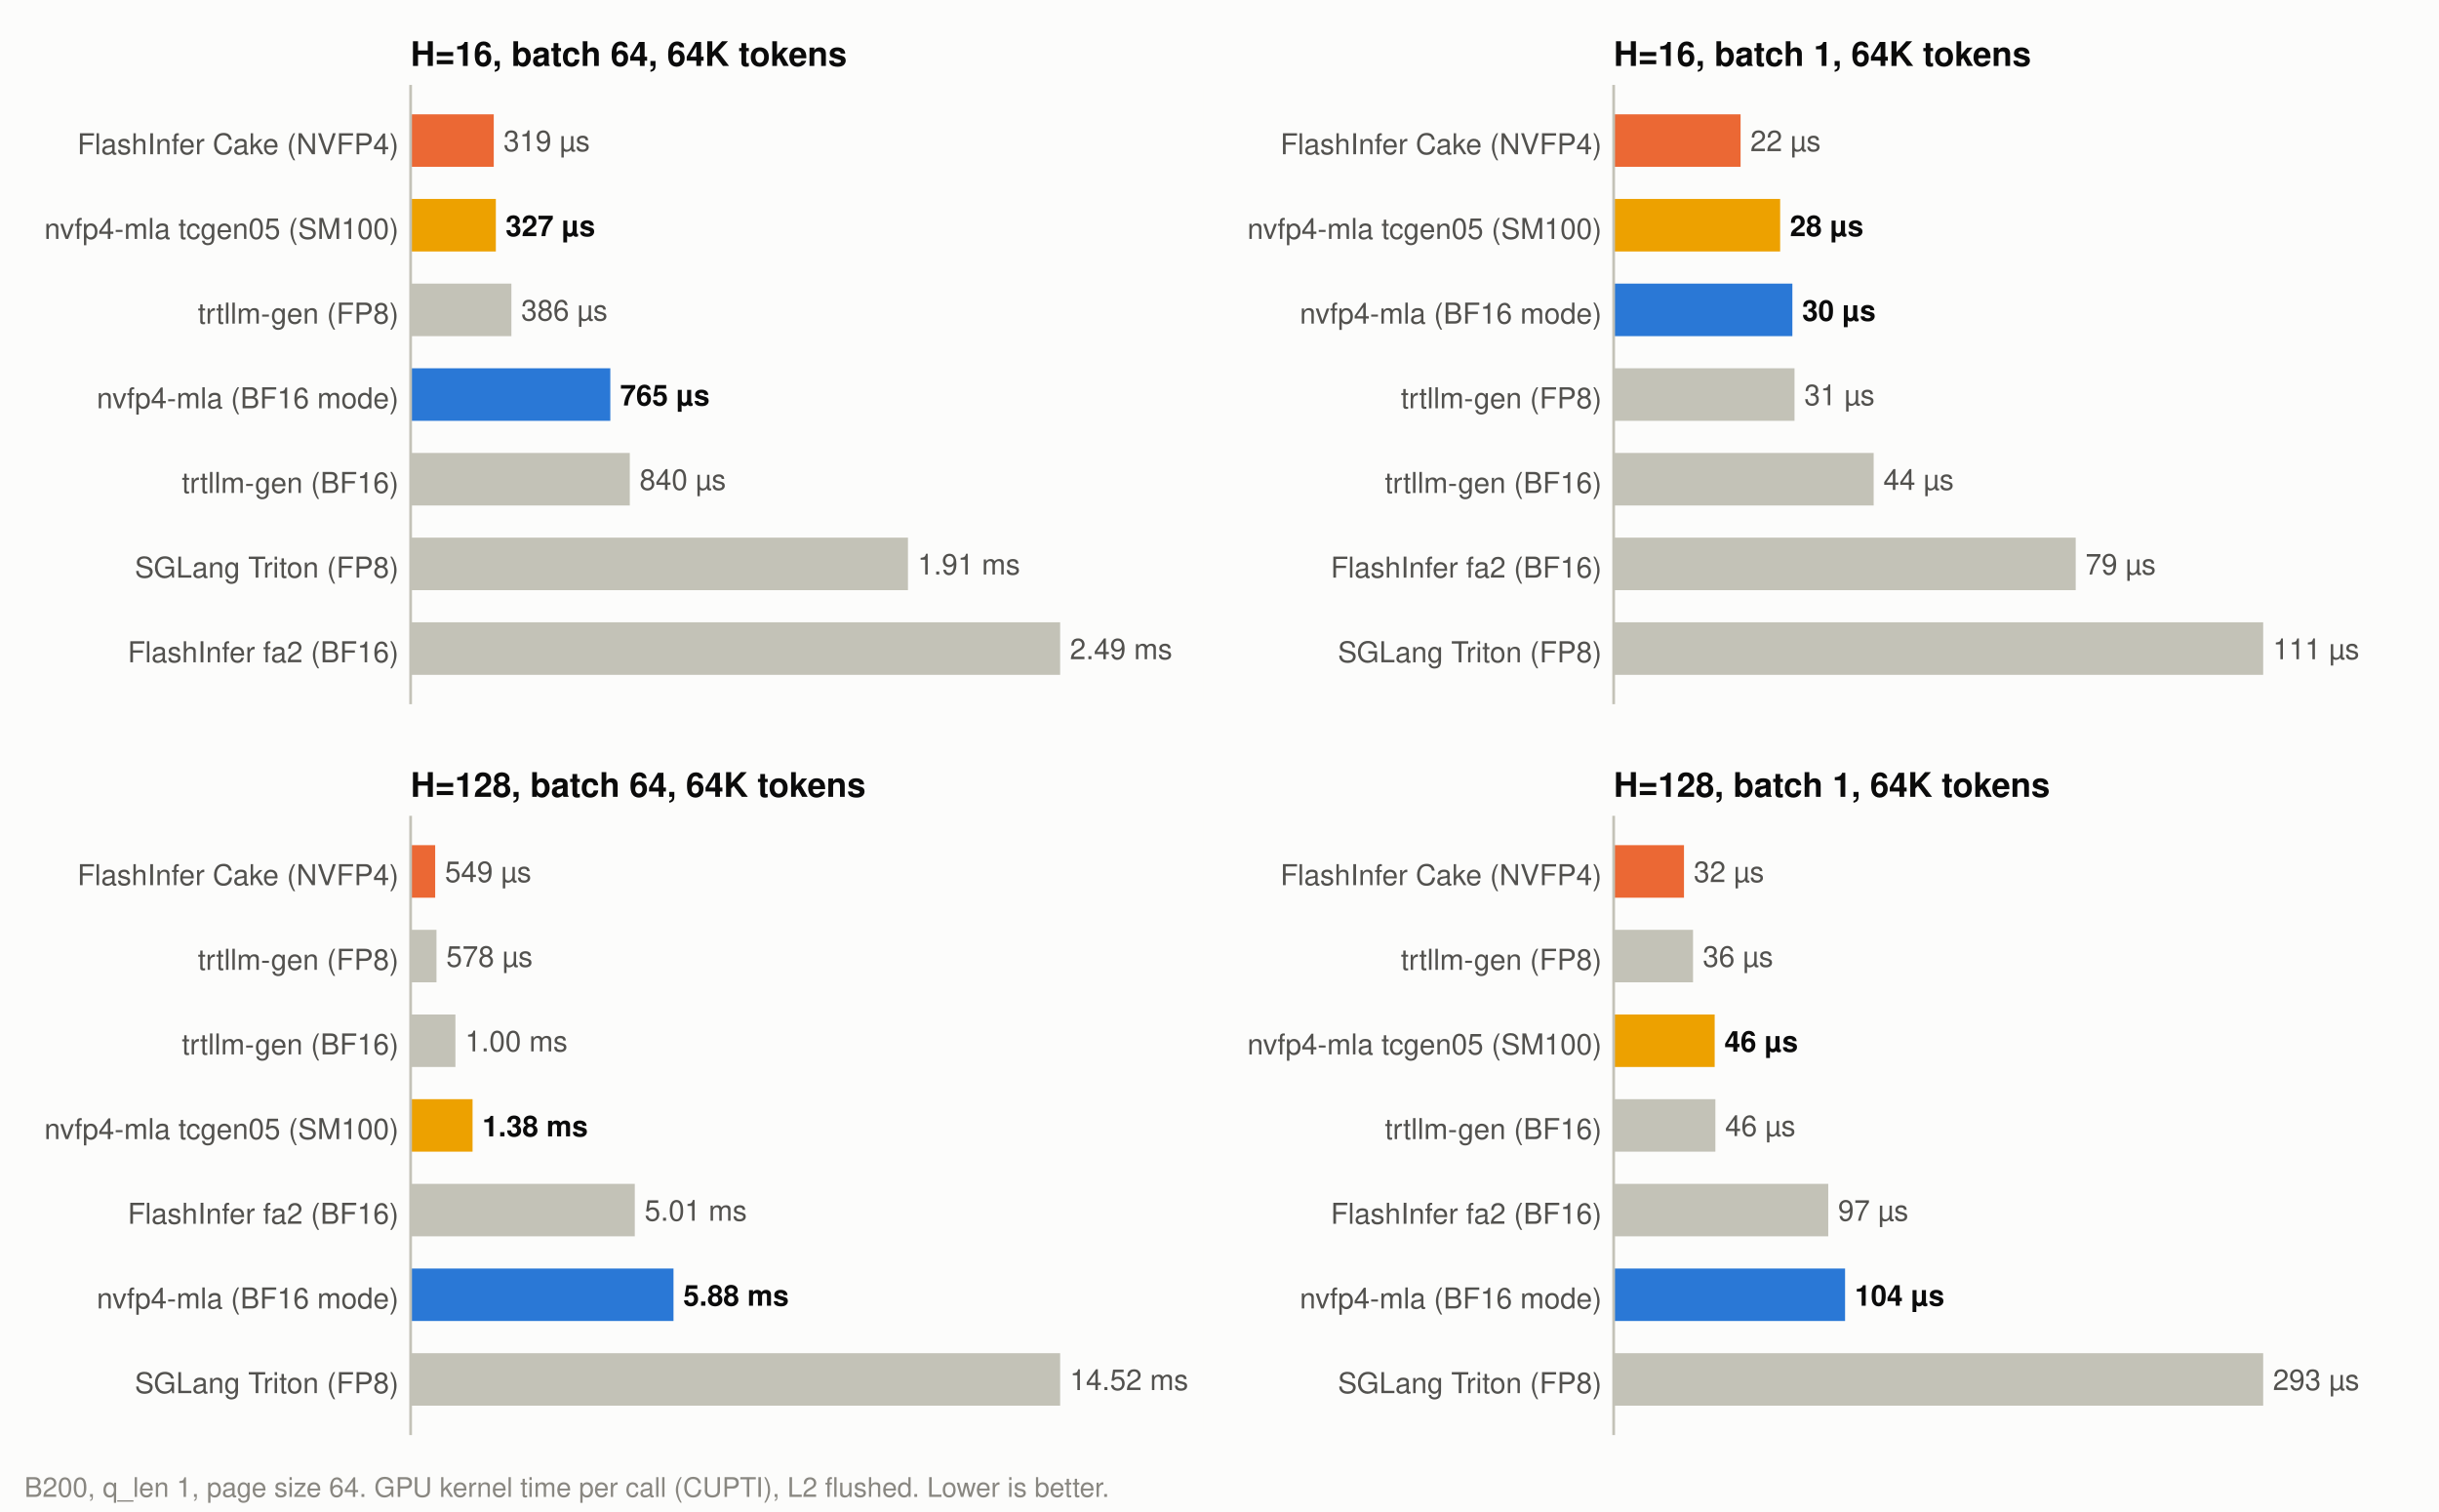
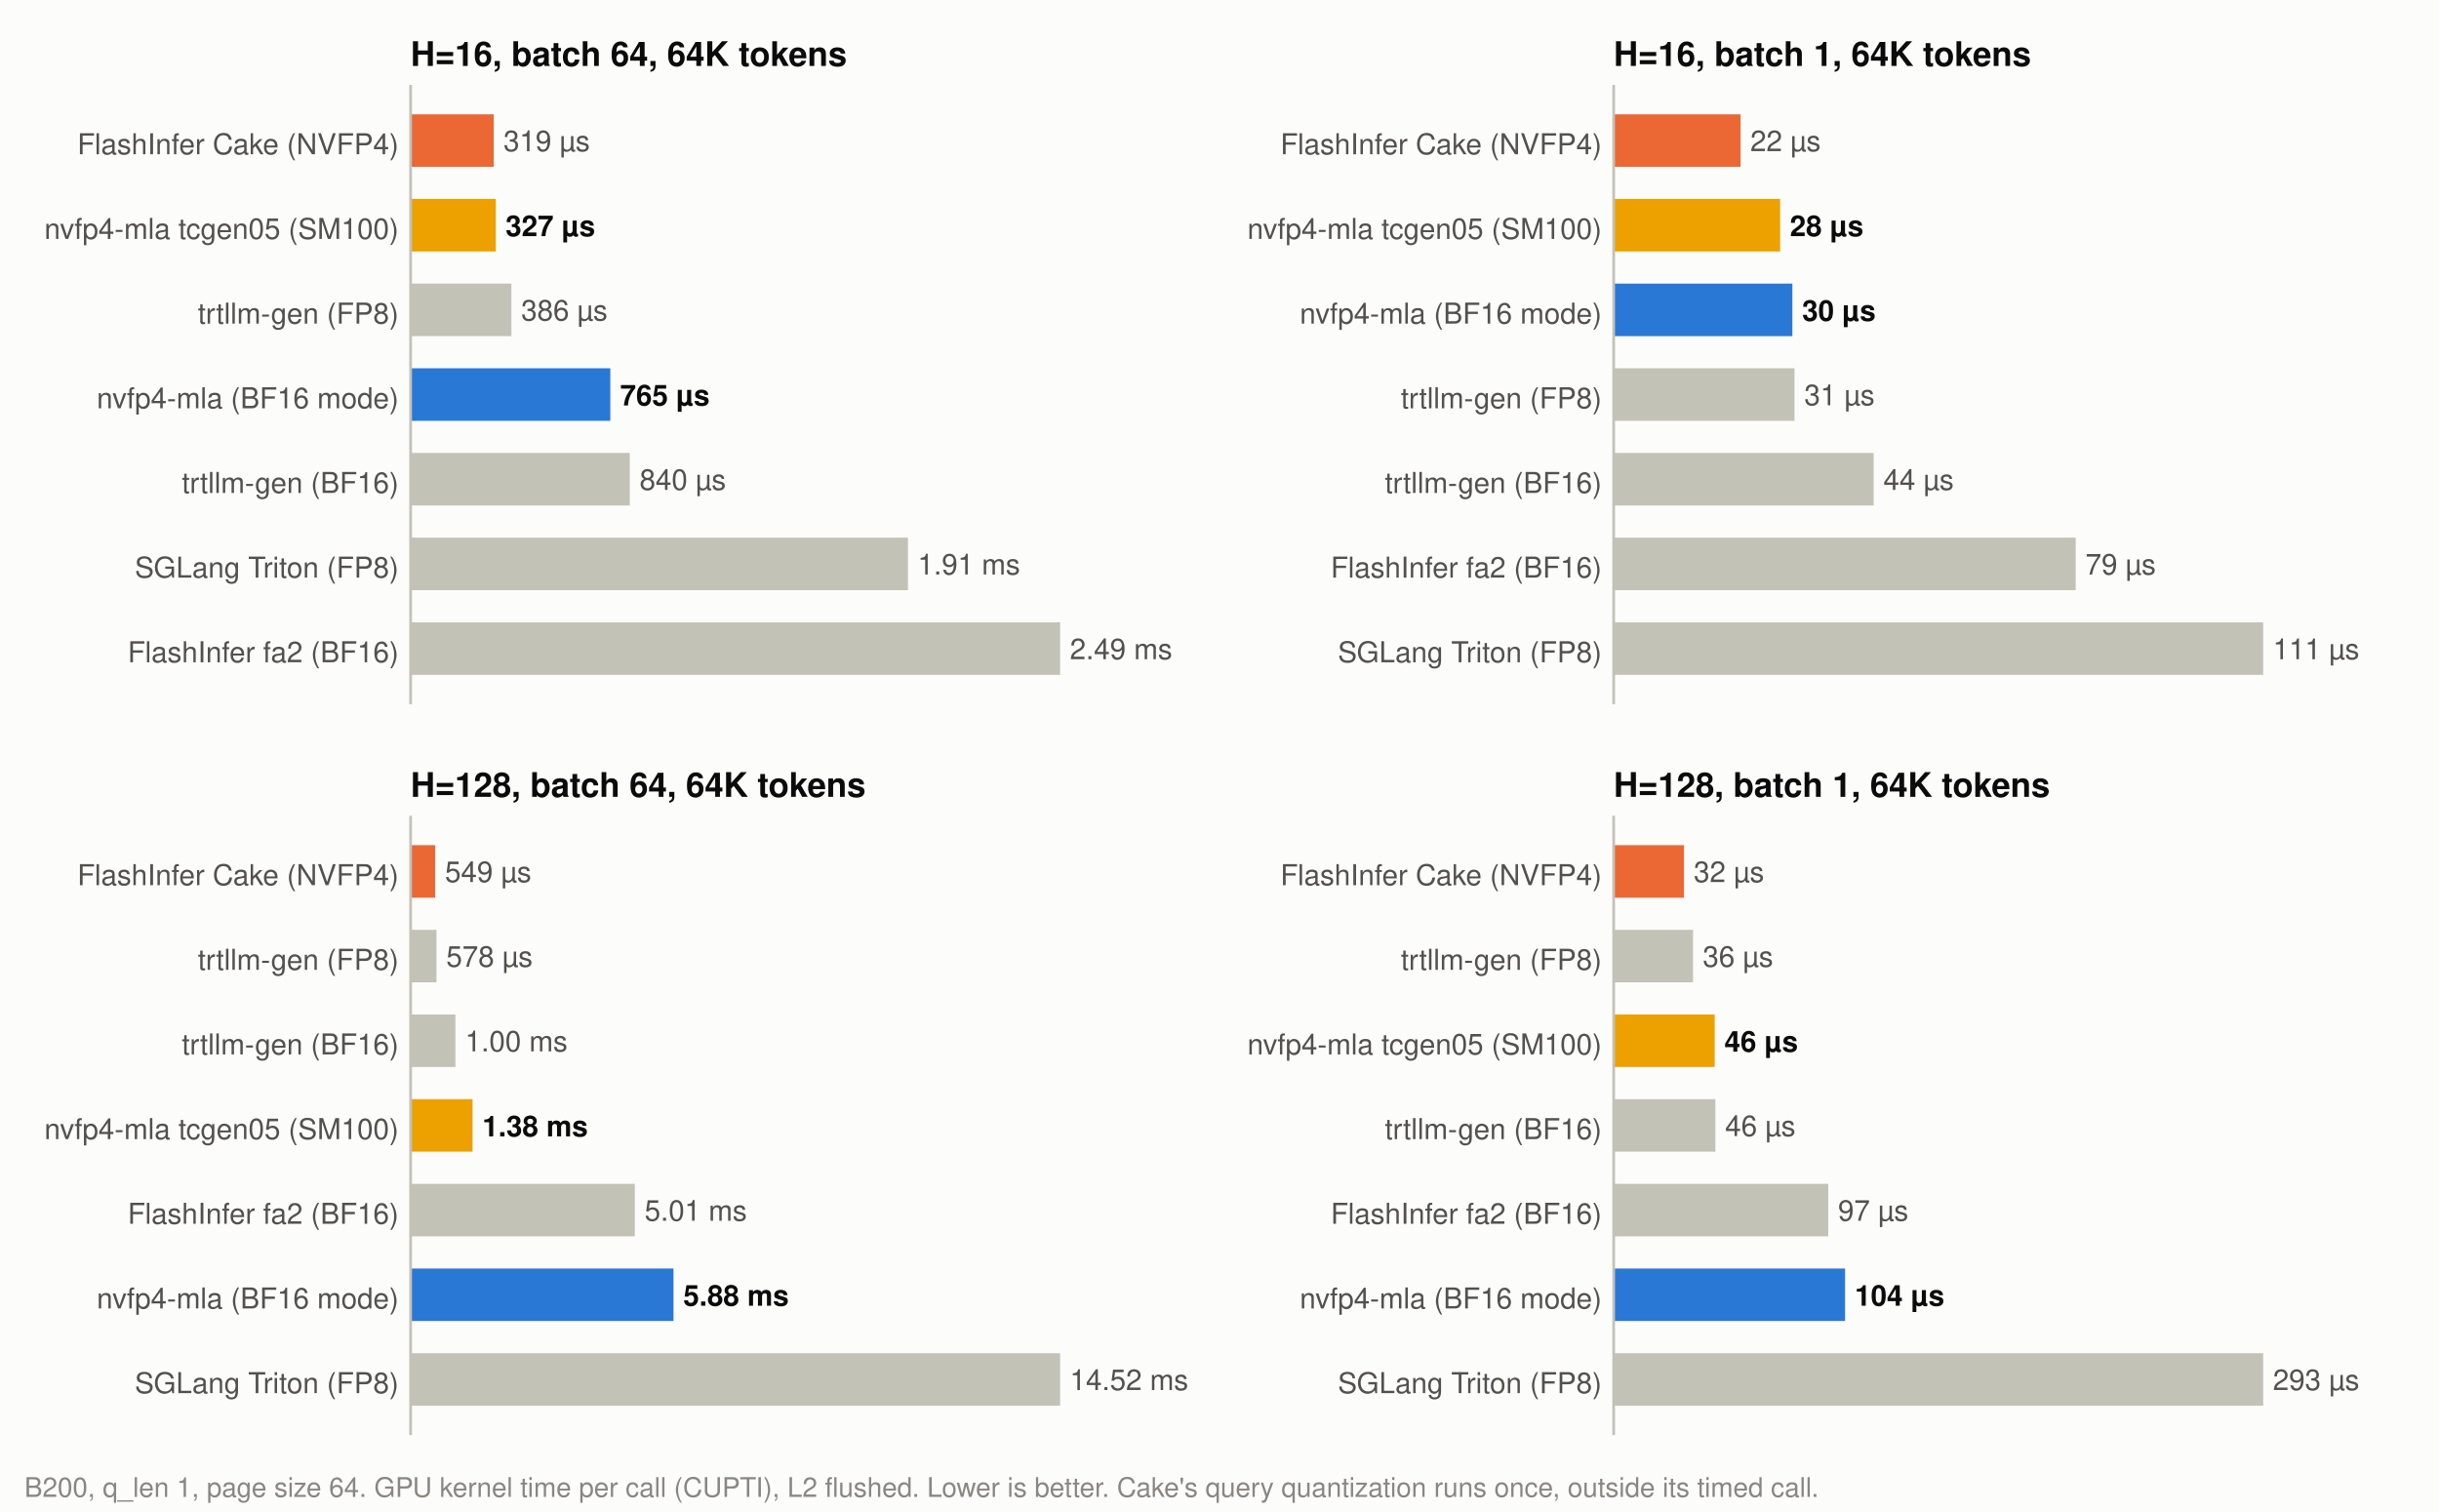
<svg xmlns="http://www.w3.org/2000/svg" width="720pt" height="446.4pt" viewBox="0 0 720 446.4" version="1.1">
  <defs>
    <style type="text/css">*{stroke-linejoin: round; stroke-linecap: butt}</style>
  </defs>
  <g id="figure_1">
    <g id="patch_1">
      <path d="M 0 446.4  L 720 446.4  L 720 0  L 0 0  z " style="fill: #fcfcfb" />
    </g>
    <g id="axes_1">
      <g id="patch_2">
        <path d="M 121.22 207.504  L 355.14 207.504  L 355.14 25.47  L 121.22 25.47  z " style="fill: #fcfcfb" />
      </g>
      <g id="matplotlib.axis_1" />
      <g id="matplotlib.axis_2">
        <g id="ytick_1">
          <g id="line2d_1" />
          <g id="text_1">
            <text style="font-size: 8.5px; font-family: 'Helvetica Neue', 'Helvetica', 'Arial', 'DejaVu Sans', sans-serif; text-anchor: end; fill: #52514e" x="117.72" y="195.526" transform="rotate(-0 117.72 195.5264)">FlashInfer fa2 (BF16)</text>
          </g>
        </g>
        <g id="ytick_2">
          <g id="line2d_2" />
          <g id="text_2">
            <text style="font-size: 8.5px; font-family: 'Helvetica Neue', 'Helvetica', 'Arial', 'DejaVu Sans', sans-serif; text-anchor: end; fill: #52514e" x="117.72" y="170.529" transform="rotate(-0 117.72 170.5286)">SGLang Triton (FP8)</text>
          </g>
        </g>
        <g id="ytick_3">
          <g id="line2d_3" />
          <g id="text_3">
            <text style="font-size: 8.5px; font-family: 'Helvetica Neue', 'Helvetica', 'Arial', 'DejaVu Sans', sans-serif; text-anchor: end; fill: #52514e" x="117.72" y="145.531" transform="rotate(-0 117.72 145.5308)">trtllm-gen (BF16)</text>
          </g>
        </g>
        <g id="ytick_4">
          <g id="line2d_4" />
          <g id="text_4">
            <text style="font-size: 8.5px; font-family: 'Helvetica Neue', 'Helvetica', 'Arial', 'DejaVu Sans', sans-serif; text-anchor: end; fill: #52514e" x="117.72" y="120.533" transform="rotate(-0 117.72 120.533)">nvfp4-mla (BF16 mode)</text>
          </g>
        </g>
        <g id="ytick_5">
          <g id="line2d_5" />
          <g id="text_5">
            <text style="font-size: 8.5px; font-family: 'Helvetica Neue', 'Helvetica', 'Arial', 'DejaVu Sans', sans-serif; text-anchor: end; fill: #52514e" x="117.72" y="95.535" transform="rotate(-0 117.72 95.5352)">trtllm-gen (FP8)</text>
          </g>
        </g>
        <g id="ytick_6">
          <g id="line2d_6" />
          <g id="text_6">
            <text style="font-size: 8.5px; font-family: 'Helvetica Neue', 'Helvetica', 'Arial', 'DejaVu Sans', sans-serif; text-anchor: end; fill: #52514e" x="117.72" y="70.537" transform="rotate(-0 117.72 70.53739)">nvfp4-mla tcgen05 (SM100)</text>
          </g>
        </g>
        <g id="ytick_7">
          <g id="line2d_7" />
          <g id="text_7">
            <text style="font-size: 8.5px; font-family: 'Helvetica Neue', 'Helvetica', 'Arial', 'DejaVu Sans', sans-serif; text-anchor: end; fill: #52514e" x="117.72" y="45.54" transform="rotate(-0 117.72 45.53959)">FlashInfer Cake (NVFP4)</text>
          </g>
        </g>
      </g>
      <g id="patch_3">
        <path d="M 121.22 199.23  L 312.958 199.23  L 312.958 183.731  L 121.22 183.731  z " clip-path="url(#p1980fc313d)" style="fill: #c3c2b7" />
      </g>
      <g id="patch_4">
        <path d="M 121.22 174.232  L 268.035 174.232  L 268.035 158.733  L 121.22 158.733  z " clip-path="url(#p1980fc313d)" style="fill: #c3c2b7" />
      </g>
      <g id="patch_5">
        <path d="M 121.22 149.234  L 185.919 149.234  L 185.919 133.735  L 121.22 133.735  z " clip-path="url(#p1980fc313d)" style="fill: #c3c2b7" />
      </g>
      <g id="patch_6">
        <path d="M 121.22 124.236  L 180.169 124.236  L 180.169 108.738  L 121.22 108.738  z " clip-path="url(#p1980fc313d)" style="fill: #2a78d6" />
      </g>
      <g id="patch_7">
        <path d="M 121.22 99.239  L 150.968 99.239  L 150.968 83.74  L 121.22 83.74  z " clip-path="url(#p1980fc313d)" style="fill: #c3c2b7" />
      </g>
      <g id="patch_8">
        <path d="M 121.22 74.241  L 146.375 74.241  L 146.375 58.742  L 121.22 58.742  z " clip-path="url(#p1980fc313d)" style="fill: #eda100" />
      </g>
      <g id="patch_9">
        <path d="M 121.22 49.243  L 145.758 49.243  L 145.758 33.744  L 121.22 33.744  z " clip-path="url(#p1980fc313d)" style="fill: #eb6834" />
      </g>
      <g id="patch_10">
        <path d="M 121.22 207.504  L 121.22 25.47  " style="fill: none; stroke: #c3c2b7; stroke-width: 0.8; stroke-linejoin: miter; stroke-linecap: square" />
      </g>
      <g id="text_8">
        <text style="font-size: 8.5px; font-family: 'Helvetica Neue', 'Helvetica', 'Arial', 'DejaVu Sans', sans-serif; text-anchor: start; fill: #52514e" x="315.834" y="194.621" transform="rotate(-0 315.8338 194.6212)">2.49 ms</text>
      </g>
      <g id="text_9">
        <text style="font-size: 8.5px; font-family: 'Helvetica Neue', 'Helvetica', 'Arial', 'DejaVu Sans', sans-serif; text-anchor: start; fill: #52514e" x="270.911" y="169.623" transform="rotate(-0 270.9112 169.6234)">1.91 ms</text>
      </g>
      <g id="text_10">
        <text style="font-size: 8.5px; font-family: 'Helvetica Neue', 'Helvetica', 'Arial', 'DejaVu Sans', sans-serif; text-anchor: start; fill: #52514e" x="188.795" y="144.626" transform="rotate(-0 188.7951 144.6256)">840 µs</text>
      </g>
      <g id="text_11">
        <text style="font-weight: 700; font-size: 8.5px; font-family: 'Helvetica Neue', 'Helvetica', 'Arial', 'DejaVu Sans', sans-serif; text-anchor: start; fill: #0b0b0b" x="183.045" y="119.709" transform="rotate(-0 183.0451 119.7085)">765 µs</text>
      </g>
      <g id="text_12">
        <text style="font-size: 8.5px; font-family: 'Helvetica Neue', 'Helvetica', 'Arial', 'DejaVu Sans', sans-serif; text-anchor: start; fill: #52514e" x="153.844" y="94.63" transform="rotate(-0 153.8442 94.62995)">386 µs</text>
      </g>
      <g id="text_13">
        <text style="font-weight: 700; font-size: 8.5px; font-family: 'Helvetica Neue', 'Helvetica', 'Arial', 'DejaVu Sans', sans-serif; text-anchor: start; fill: #0b0b0b" x="149.251" y="69.713" transform="rotate(-0 149.2511 69.71289)">327 µs</text>
      </g>
      <g id="text_14">
        <text style="font-size: 8.5px; font-family: 'Helvetica Neue', 'Helvetica', 'Arial', 'DejaVu Sans', sans-serif; text-anchor: start; fill: #52514e" x="148.634" y="44.634" transform="rotate(-0 148.6342 44.63434)">319 µs</text>
      </g>
      <g id="text_15">
        <text style="font-weight: 700; font-size: 10px; font-family: 'Helvetica Neue', 'Helvetica', 'Arial', 'DejaVu Sans', sans-serif; text-anchor: start; fill: #0b0b0b" x="121.22" y="19.47" transform="rotate(-0 121.22 19.47)">H=16, batch 64, 64K tokens</text>
      </g>
    </g>
    <g id="axes_2">
      <g id="patch_11">
        <path d="M 476.36 207.504  L 710.28 207.504  L 710.28 25.47  L 476.36 25.47  z " style="fill: #fcfcfb" />
      </g>
      <g id="matplotlib.axis_3" />
      <g id="matplotlib.axis_4">
        <g id="ytick_8">
          <g id="line2d_8" />
          <g id="text_16">
            <text style="font-size: 8.5px; font-family: 'Helvetica Neue', 'Helvetica', 'Arial', 'DejaVu Sans', sans-serif; text-anchor: end; fill: #52514e" x="472.86" y="195.526" transform="rotate(-0 472.86 195.5264)">SGLang Triton (FP8)</text>
          </g>
        </g>
        <g id="ytick_9">
          <g id="line2d_9" />
          <g id="text_17">
            <text style="font-size: 8.5px; font-family: 'Helvetica Neue', 'Helvetica', 'Arial', 'DejaVu Sans', sans-serif; text-anchor: end; fill: #52514e" x="472.86" y="170.529" transform="rotate(-0 472.86 170.5286)">FlashInfer fa2 (BF16)</text>
          </g>
        </g>
        <g id="ytick_10">
          <g id="line2d_10" />
          <g id="text_18">
            <text style="font-size: 8.5px; font-family: 'Helvetica Neue', 'Helvetica', 'Arial', 'DejaVu Sans', sans-serif; text-anchor: end; fill: #52514e" x="472.86" y="145.531" transform="rotate(-0 472.86 145.5308)">trtllm-gen (BF16)</text>
          </g>
        </g>
        <g id="ytick_11">
          <g id="line2d_11" />
          <g id="text_19">
            <text style="font-size: 8.5px; font-family: 'Helvetica Neue', 'Helvetica', 'Arial', 'DejaVu Sans', sans-serif; text-anchor: end; fill: #52514e" x="472.86" y="120.533" transform="rotate(-0 472.86 120.533)">trtllm-gen (FP8)</text>
          </g>
        </g>
        <g id="ytick_12">
          <g id="line2d_12" />
          <g id="text_20">
            <text style="font-size: 8.5px; font-family: 'Helvetica Neue', 'Helvetica', 'Arial', 'DejaVu Sans', sans-serif; text-anchor: end; fill: #52514e" x="472.86" y="95.535" transform="rotate(-0 472.86 95.5352)">nvfp4-mla (BF16 mode)</text>
          </g>
        </g>
        <g id="ytick_13">
          <g id="line2d_13" />
          <g id="text_21">
            <text style="font-size: 8.5px; font-family: 'Helvetica Neue', 'Helvetica', 'Arial', 'DejaVu Sans', sans-serif; text-anchor: end; fill: #52514e" x="472.86" y="70.537" transform="rotate(-0 472.86 70.53739)">nvfp4-mla tcgen05 (SM100)</text>
          </g>
        </g>
        <g id="ytick_14">
          <g id="line2d_14" />
          <g id="text_22">
            <text style="font-size: 8.5px; font-family: 'Helvetica Neue', 'Helvetica', 'Arial', 'DejaVu Sans', sans-serif; text-anchor: end; fill: #52514e" x="472.86" y="45.54" transform="rotate(-0 472.86 45.53959)">FlashInfer Cake (NVFP4)</text>
          </g>
        </g>
      </g>
      <g id="patch_12">
        <path d="M 476.36 199.23  L 668.098 199.23  L 668.098 183.731  L 476.36 183.731  z " clip-path="url(#p9421e534e0)" style="fill: #c3c2b7" />
      </g>
      <g id="patch_13">
        <path d="M 476.36 174.232  L 612.754 174.232  L 612.754 158.733  L 476.36 158.733  z " clip-path="url(#p9421e534e0)" style="fill: #c3c2b7" />
      </g>
      <g id="patch_14">
        <path d="M 476.36 149.234  L 553.114 149.234  L 553.114 133.735  L 476.36 133.735  z " clip-path="url(#p9421e534e0)" style="fill: #c3c2b7" />
      </g>
      <g id="patch_15">
        <path d="M 476.36 124.236  L 529.748 124.236  L 529.748 108.738  L 476.36 108.738  z " clip-path="url(#p9421e534e0)" style="fill: #c3c2b7" />
      </g>
      <g id="patch_16">
        <path d="M 476.36 99.239  L 529.115 99.239  L 529.115 83.74  L 476.36 83.74  z " clip-path="url(#p9421e534e0)" style="fill: #2a78d6" />
      </g>
      <g id="patch_17">
        <path d="M 476.36 74.241  L 525.505 74.241  L 525.505 58.742  L 476.36 58.742  z " clip-path="url(#p9421e534e0)" style="fill: #eda100" />
      </g>
      <g id="patch_18">
        <path d="M 476.36 49.243  L 513.825 49.243  L 513.825 33.744  L 476.36 33.744  z " clip-path="url(#p9421e534e0)" style="fill: #eb6834" />
      </g>
      <g id="patch_19">
        <path d="M 476.36 207.504  L 476.36 25.47  " style="fill: none; stroke: #c3c2b7; stroke-width: 0.8; stroke-linejoin: miter; stroke-linecap: square" />
      </g>
      <g id="text_23">
        <text style="font-size: 8.5px; font-family: 'Helvetica Neue', 'Helvetica', 'Arial', 'DejaVu Sans', sans-serif; text-anchor: start; fill: #52514e" x="670.974" y="194.621" transform="rotate(-0 670.9738 194.6212)">111 µs</text>
      </g>
      <g id="text_24">
        <text style="font-size: 8.5px; font-family: 'Helvetica Neue', 'Helvetica', 'Arial', 'DejaVu Sans', sans-serif; text-anchor: start; fill: #52514e" x="615.63" y="169.623" transform="rotate(-0 615.6299 169.6234)">79 µs</text>
      </g>
      <g id="text_25">
        <text style="font-size: 8.5px; font-family: 'Helvetica Neue', 'Helvetica', 'Arial', 'DejaVu Sans', sans-serif; text-anchor: start; fill: #52514e" x="555.99" y="144.626" transform="rotate(-0 555.9901 144.6256)">44 µs</text>
      </g>
      <g id="text_26">
        <text style="font-size: 8.5px; font-family: 'Helvetica Neue', 'Helvetica', 'Arial', 'DejaVu Sans', sans-serif; text-anchor: start; fill: #52514e" x="532.624" y="119.628" transform="rotate(-0 532.6245 119.6278)">31 µs</text>
      </g>
      <g id="text_27">
        <text style="font-weight: 700; font-size: 8.5px; font-family: 'Helvetica Neue', 'Helvetica', 'Arial', 'DejaVu Sans', sans-serif; text-anchor: start; fill: #0b0b0b" x="531.991" y="94.711" transform="rotate(-0 531.9915 94.7107)">30 µs</text>
      </g>
      <g id="text_28">
        <text style="font-weight: 700; font-size: 8.5px; font-family: 'Helvetica Neue', 'Helvetica', 'Arial', 'DejaVu Sans', sans-serif; text-anchor: start; fill: #0b0b0b" x="528.381" y="69.713" transform="rotate(-0 528.3815 69.71289)">28 µs</text>
      </g>
      <g id="text_29">
        <text style="font-size: 8.5px; font-family: 'Helvetica Neue', 'Helvetica', 'Arial', 'DejaVu Sans', sans-serif; text-anchor: start; fill: #52514e" x="516.701" y="44.634" transform="rotate(-0 516.7008 44.63434)">22 µs</text>
      </g>
      <g id="text_30">
        <text style="font-weight: 700; font-size: 10px; font-family: 'Helvetica Neue', 'Helvetica', 'Arial', 'DejaVu Sans', sans-serif; text-anchor: start; fill: #0b0b0b" x="476.36" y="19.47" transform="rotate(-0 476.36 19.47)">H=16, batch 1, 64K tokens</text>
      </g>
    </g>
    <g id="axes_3">
      <g id="patch_20">
        <path d="M 121.22 423.288  L 355.14 423.288  L 355.14 241.254  L 121.22 241.254  z " style="fill: #fcfcfb" />
      </g>
      <g id="matplotlib.axis_5" />
      <g id="matplotlib.axis_6">
        <g id="ytick_15">
          <g id="line2d_15" />
          <g id="text_31">
            <text style="font-size: 8.5px; font-family: 'Helvetica Neue', 'Helvetica', 'Arial', 'DejaVu Sans', sans-serif; text-anchor: end; fill: #52514e" x="117.72" y="411.31" transform="rotate(-0 117.72 411.3104)">SGLang Triton (FP8)</text>
          </g>
        </g>
        <g id="ytick_16">
          <g id="line2d_16" />
          <g id="text_32">
            <text style="font-size: 8.5px; font-family: 'Helvetica Neue', 'Helvetica', 'Arial', 'DejaVu Sans', sans-serif; text-anchor: end; fill: #52514e" x="117.72" y="386.313" transform="rotate(-0 117.72 386.3126)">nvfp4-mla (BF16 mode)</text>
          </g>
        </g>
        <g id="ytick_17">
          <g id="line2d_17" />
          <g id="text_33">
            <text style="font-size: 8.5px; font-family: 'Helvetica Neue', 'Helvetica', 'Arial', 'DejaVu Sans', sans-serif; text-anchor: end; fill: #52514e" x="117.72" y="361.315" transform="rotate(-0 117.72 361.3148)">FlashInfer fa2 (BF16)</text>
          </g>
        </g>
        <g id="ytick_18">
          <g id="line2d_18" />
          <g id="text_34">
            <text style="font-size: 8.5px; font-family: 'Helvetica Neue', 'Helvetica', 'Arial', 'DejaVu Sans', sans-serif; text-anchor: end; fill: #52514e" x="117.72" y="336.317" transform="rotate(-0 117.72 336.317)">nvfp4-mla tcgen05 (SM100)</text>
          </g>
        </g>
        <g id="ytick_19">
          <g id="line2d_19" />
          <g id="text_35">
            <text style="font-size: 8.5px; font-family: 'Helvetica Neue', 'Helvetica', 'Arial', 'DejaVu Sans', sans-serif; text-anchor: end; fill: #52514e" x="117.72" y="311.319" transform="rotate(-0 117.72 311.3192)">trtllm-gen (BF16)</text>
          </g>
        </g>
        <g id="ytick_20">
          <g id="line2d_20" />
          <g id="text_36">
            <text style="font-size: 8.5px; font-family: 'Helvetica Neue', 'Helvetica', 'Arial', 'DejaVu Sans', sans-serif; text-anchor: end; fill: #52514e" x="117.72" y="286.321" transform="rotate(-0 117.72 286.3214)">trtllm-gen (FP8)</text>
          </g>
        </g>
        <g id="ytick_21">
          <g id="line2d_21" />
          <g id="text_37">
            <text style="font-size: 8.5px; font-family: 'Helvetica Neue', 'Helvetica', 'Arial', 'DejaVu Sans', sans-serif; text-anchor: end; fill: #52514e" x="117.72" y="261.324" transform="rotate(-0 117.72 261.3236)">FlashInfer Cake (NVFP4)</text>
          </g>
        </g>
      </g>
      <g id="patch_21">
        <path d="M 121.22 415.014  L 312.958 415.014  L 312.958 399.515  L 121.22 399.515  z " clip-path="url(#p25d452be41)" style="fill: #c3c2b7" />
      </g>
      <g id="patch_22">
        <path d="M 121.22 390.016  L 198.818 390.016  L 198.818 374.517  L 121.22 374.517  z " clip-path="url(#p25d452be41)" style="fill: #2a78d6" />
      </g>
      <g id="patch_23">
        <path d="M 121.22 365.018  L 187.394 365.018  L 187.394 349.519  L 121.22 349.519  z " clip-path="url(#p25d452be41)" style="fill: #c3c2b7" />
      </g>
      <g id="patch_24">
        <path d="M 121.22 340.02  L 139.502 340.02  L 139.502 324.522  L 121.22 324.522  z " clip-path="url(#p25d452be41)" style="fill: #eda100" />
      </g>
      <g id="patch_25">
        <path d="M 121.22 315.023  L 134.44 315.023  L 134.44 299.524  L 121.22 299.524  z " clip-path="url(#p25d452be41)" style="fill: #c3c2b7" />
      </g>
      <g id="patch_26">
        <path d="M 121.22 290.025  L 128.85 290.025  L 128.85 274.526  L 121.22 274.526  z " clip-path="url(#p25d452be41)" style="fill: #c3c2b7" />
      </g>
      <g id="patch_27">
        <path d="M 121.22 265.027  L 128.468 265.027  L 128.468 249.528  L 121.22 249.528  z " clip-path="url(#p25d452be41)" style="fill: #eb6834" />
      </g>
      <g id="patch_28">
        <path d="M 121.22 423.288  L 121.22 241.254  " style="fill: none; stroke: #c3c2b7; stroke-width: 0.8; stroke-linejoin: miter; stroke-linecap: square" />
      </g>
      <g id="text_38">
        <text style="font-size: 8.5px; font-family: 'Helvetica Neue', 'Helvetica', 'Arial', 'DejaVu Sans', sans-serif; text-anchor: start; fill: #52514e" x="315.834" y="410.405" transform="rotate(-0 315.8338 410.4052)">14.52 ms</text>
      </g>
      <g id="text_39">
        <text style="font-weight: 700; font-size: 8.5px; font-family: 'Helvetica Neue', 'Helvetica', 'Arial', 'DejaVu Sans', sans-serif; text-anchor: start; fill: #0b0b0b" x="201.694" y="385.488" transform="rotate(-0 201.6937 385.4881)">5.88 ms</text>
      </g>
      <g id="text_40">
        <text style="font-size: 8.5px; font-family: 'Helvetica Neue', 'Helvetica', 'Arial', 'DejaVu Sans', sans-serif; text-anchor: start; fill: #52514e" x="190.271" y="360.41" transform="rotate(-0 190.2706 360.4096)">5.01 ms</text>
      </g>
      <g id="text_41">
        <text style="font-weight: 700; font-size: 8.5px; font-family: 'Helvetica Neue', 'Helvetica', 'Arial', 'DejaVu Sans', sans-serif; text-anchor: start; fill: #0b0b0b" x="142.378" y="335.493" transform="rotate(-0 142.3776 335.4925)">1.38 ms</text>
      </g>
      <g id="text_42">
        <text style="font-size: 8.5px; font-family: 'Helvetica Neue', 'Helvetica', 'Arial', 'DejaVu Sans', sans-serif; text-anchor: start; fill: #52514e" x="137.316" y="310.414" transform="rotate(-0 137.3163 310.4139)">1.00 ms</text>
      </g>
      <g id="text_43">
        <text style="font-size: 8.5px; font-family: 'Helvetica Neue', 'Helvetica', 'Arial', 'DejaVu Sans', sans-serif; text-anchor: start; fill: #52514e" x="131.726" y="285.416" transform="rotate(-0 131.7262 285.4161)">578 µs</text>
      </g>
      <g id="text_44">
        <text style="font-size: 8.5px; font-family: 'Helvetica Neue', 'Helvetica', 'Arial', 'DejaVu Sans', sans-serif; text-anchor: start; fill: #52514e" x="131.344" y="260.418" transform="rotate(-0 131.3437 260.4183)">549 µs</text>
      </g>
      <g id="text_45">
        <text style="font-weight: 700; font-size: 10px; font-family: 'Helvetica Neue', 'Helvetica', 'Arial', 'DejaVu Sans', sans-serif; text-anchor: start; fill: #0b0b0b" x="121.22" y="235.254" transform="rotate(-0 121.22 235.254)">H=128, batch 64, 64K tokens</text>
      </g>
    </g>
    <g id="axes_4">
      <g id="patch_29">
        <path d="M 476.36 423.288  L 710.28 423.288  L 710.28 241.254  L 476.36 241.254  z " style="fill: #fcfcfb" />
      </g>
      <g id="matplotlib.axis_7" />
      <g id="matplotlib.axis_8">
        <g id="ytick_22">
          <g id="line2d_22" />
          <g id="text_46">
            <text style="font-size: 8.5px; font-family: 'Helvetica Neue', 'Helvetica', 'Arial', 'DejaVu Sans', sans-serif; text-anchor: end; fill: #52514e" x="472.86" y="411.31" transform="rotate(-0 472.86 411.3104)">SGLang Triton (FP8)</text>
          </g>
        </g>
        <g id="ytick_23">
          <g id="line2d_23" />
          <g id="text_47">
            <text style="font-size: 8.5px; font-family: 'Helvetica Neue', 'Helvetica', 'Arial', 'DejaVu Sans', sans-serif; text-anchor: end; fill: #52514e" x="472.86" y="386.313" transform="rotate(-0 472.86 386.3126)">nvfp4-mla (BF16 mode)</text>
          </g>
        </g>
        <g id="ytick_24">
          <g id="line2d_24" />
          <g id="text_48">
            <text style="font-size: 8.5px; font-family: 'Helvetica Neue', 'Helvetica', 'Arial', 'DejaVu Sans', sans-serif; text-anchor: end; fill: #52514e" x="472.86" y="361.315" transform="rotate(-0 472.86 361.3148)">FlashInfer fa2 (BF16)</text>
          </g>
        </g>
        <g id="ytick_25">
          <g id="line2d_25" />
          <g id="text_49">
            <text style="font-size: 8.5px; font-family: 'Helvetica Neue', 'Helvetica', 'Arial', 'DejaVu Sans', sans-serif; text-anchor: end; fill: #52514e" x="472.86" y="336.317" transform="rotate(-0 472.86 336.317)">trtllm-gen (BF16)</text>
          </g>
        </g>
        <g id="ytick_26">
          <g id="line2d_26" />
          <g id="text_50">
            <text style="font-size: 8.5px; font-family: 'Helvetica Neue', 'Helvetica', 'Arial', 'DejaVu Sans', sans-serif; text-anchor: end; fill: #52514e" x="472.86" y="311.319" transform="rotate(-0 472.86 311.3192)">nvfp4-mla tcgen05 (SM100)</text>
          </g>
        </g>
        <g id="ytick_27">
          <g id="line2d_27" />
          <g id="text_51">
            <text style="font-size: 8.5px; font-family: 'Helvetica Neue', 'Helvetica', 'Arial', 'DejaVu Sans', sans-serif; text-anchor: end; fill: #52514e" x="472.86" y="286.321" transform="rotate(-0 472.86 286.3214)">trtllm-gen (FP8)</text>
          </g>
        </g>
        <g id="ytick_28">
          <g id="line2d_28" />
          <g id="text_52">
            <text style="font-size: 8.5px; font-family: 'Helvetica Neue', 'Helvetica', 'Arial', 'DejaVu Sans', sans-serif; text-anchor: end; fill: #52514e" x="472.86" y="261.324" transform="rotate(-0 472.86 261.3236)">FlashInfer Cake (NVFP4)</text>
          </g>
        </g>
      </g>
      <g id="patch_30">
        <path d="M 476.36 415.014  L 668.098 415.014  L 668.098 399.515  L 476.36 399.515  z " clip-path="url(#p6bf1d24e10)" style="fill: #c3c2b7" />
      </g>
      <g id="patch_31">
        <path d="M 476.36 390.016  L 544.67 390.016  L 544.67 374.517  L 476.36 374.517  z " clip-path="url(#p6bf1d24e10)" style="fill: #2a78d6" />
      </g>
      <g id="patch_32">
        <path d="M 476.36 365.018  L 539.705 365.018  L 539.705 349.519  L 476.36 349.519  z " clip-path="url(#p6bf1d24e10)" style="fill: #c3c2b7" />
      </g>
      <g id="patch_33">
        <path d="M 476.36 340.02  L 506.387 340.02  L 506.387 324.522  L 476.36 324.522  z " clip-path="url(#p6bf1d24e10)" style="fill: #c3c2b7" />
      </g>
      <g id="patch_34">
        <path d="M 476.36 315.023  L 506.178 315.023  L 506.178 299.524  L 476.36 299.524  z " clip-path="url(#p6bf1d24e10)" style="fill: #eda100" />
      </g>
      <g id="patch_35">
        <path d="M 476.36 290.025  L 499.787 290.025  L 499.787 274.526  L 476.36 274.526  z " clip-path="url(#p6bf1d24e10)" style="fill: #c3c2b7" />
      </g>
      <g id="patch_36">
        <path d="M 476.36 265.027  L 497.117 265.027  L 497.117 249.528  L 476.36 249.528  z " clip-path="url(#p6bf1d24e10)" style="fill: #eb6834" />
      </g>
      <g id="patch_37">
        <path d="M 476.36 423.288  L 476.36 241.254  " style="fill: none; stroke: #c3c2b7; stroke-width: 0.8; stroke-linejoin: miter; stroke-linecap: square" />
      </g>
      <g id="text_53">
        <text style="font-size: 8.5px; font-family: 'Helvetica Neue', 'Helvetica', 'Arial', 'DejaVu Sans', sans-serif; text-anchor: start; fill: #52514e" x="670.974" y="410.405" transform="rotate(-0 670.9738 410.4052)">293 µs</text>
      </g>
      <g id="text_54">
        <text style="font-weight: 700; font-size: 8.5px; font-family: 'Helvetica Neue', 'Helvetica', 'Arial', 'DejaVu Sans', sans-serif; text-anchor: start; fill: #0b0b0b" x="547.547" y="385.488" transform="rotate(-0 547.5465 385.4881)">104 µs</text>
      </g>
      <g id="text_55">
        <text style="font-size: 8.5px; font-family: 'Helvetica Neue', 'Helvetica', 'Arial', 'DejaVu Sans', sans-serif; text-anchor: start; fill: #52514e" x="542.581" y="360.41" transform="rotate(-0 542.5808 360.4096)">97 µs</text>
      </g>
      <g id="text_56">
        <text style="font-size: 8.5px; font-family: 'Helvetica Neue', 'Helvetica', 'Arial', 'DejaVu Sans', sans-serif; text-anchor: start; fill: #52514e" x="509.263" y="335.412" transform="rotate(-0 509.2629 335.4117)">46 µs</text>
      </g>
      <g id="text_57">
        <text style="font-weight: 700; font-size: 8.5px; font-family: 'Helvetica Neue', 'Helvetica', 'Arial', 'DejaVu Sans', sans-serif; text-anchor: start; fill: #0b0b0b" x="509.054" y="310.495" transform="rotate(-0 509.0541 310.4947)">46 µs</text>
      </g>
      <g id="text_58">
        <text style="font-size: 8.5px; font-family: 'Helvetica Neue', 'Helvetica', 'Arial', 'DejaVu Sans', sans-serif; text-anchor: start; fill: #52514e" x="502.663" y="285.416" transform="rotate(-0 502.6633 285.4161)">36 µs</text>
      </g>
      <g id="text_59">
        <text style="font-size: 8.5px; font-family: 'Helvetica Neue', 'Helvetica', 'Arial', 'DejaVu Sans', sans-serif; text-anchor: start; fill: #52514e" x="499.993" y="260.418" transform="rotate(-0 499.9926 260.4183)">32 µs</text>
      </g>
      <g id="text_60">
        <text style="font-weight: 700; font-size: 10px; font-family: 'Helvetica Neue', 'Helvetica', 'Arial', 'DejaVu Sans', sans-serif; text-anchor: start; fill: #0b0b0b" x="476.36" y="235.254" transform="rotate(-0 476.36 235.254)">H=128, batch 1, 64K tokens</text>
      </g>
    </g>
    <g id="text_61">
-       <text style="font-size: 8px; font-family: 'Helvetica Neue', 'Helvetica', 'Arial', 'DejaVu Sans', sans-serif; text-anchor: start; fill: #898781" x="7.2" y="441.936" transform="rotate(-0 7.2 441.936)">B200, q_len 1, page size 64. GPU kernel time per call (CUPTI), L2 flushed. Lower is better.</text>
+       <text style="font-size: 8px; font-family: 'Helvetica Neue', 'Helvetica', 'Arial', 'DejaVu Sans', sans-serif; text-anchor: start; fill: #898781" x="7.2" y="441.936" transform="rotate(-0 7.2 441.936)">B200, q_len 1, page size 64. GPU kernel time per call (CUPTI), L2 flushed. Lower is better. Cake's query quantization runs once, outside its timed call.</text>
    </g>
  </g>
  <defs>
    <clipPath id="p1980fc313d">
      <rect x="121.22" y="25.47" width="233.92" height="182.034" />
    </clipPath>
    <clipPath id="p9421e534e0">
      <rect x="476.36" y="25.47" width="233.92" height="182.034" />
    </clipPath>
    <clipPath id="p25d452be41">
      <rect x="121.22" y="241.254" width="233.92" height="182.034" />
    </clipPath>
    <clipPath id="p6bf1d24e10">
      <rect x="476.36" y="241.254" width="233.92" height="182.034" />
    </clipPath>
  </defs>
</svg>
